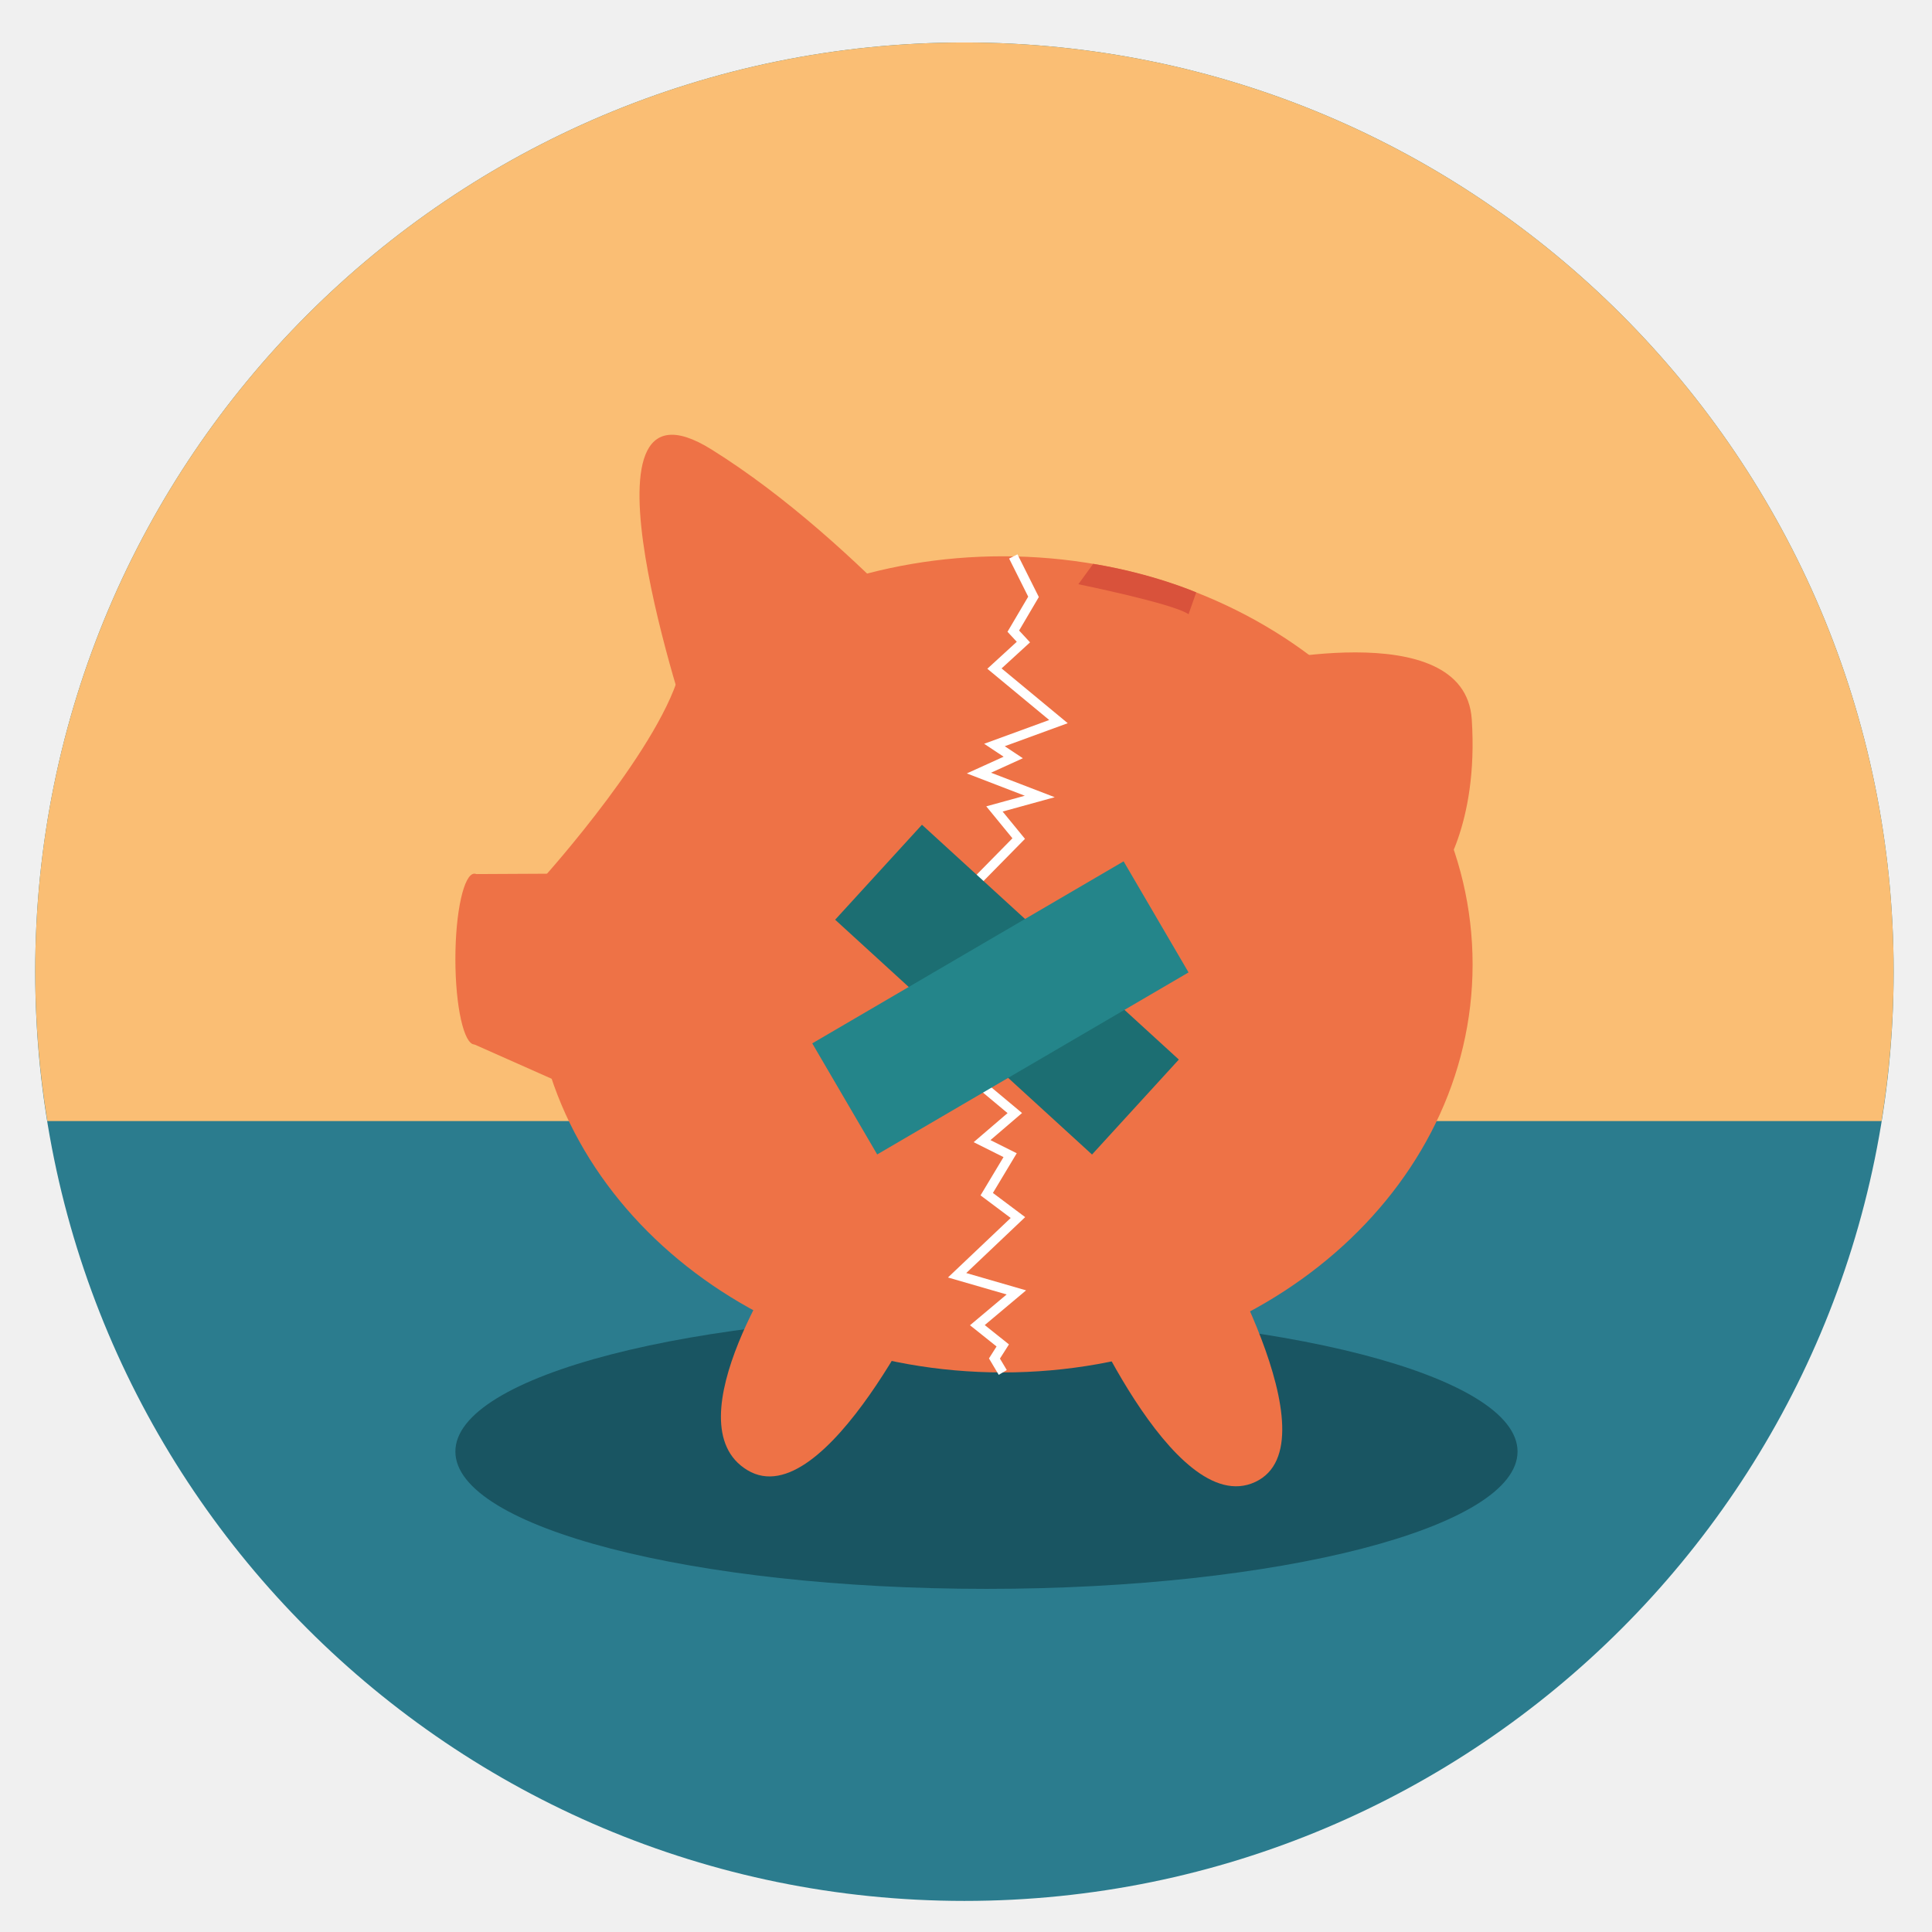
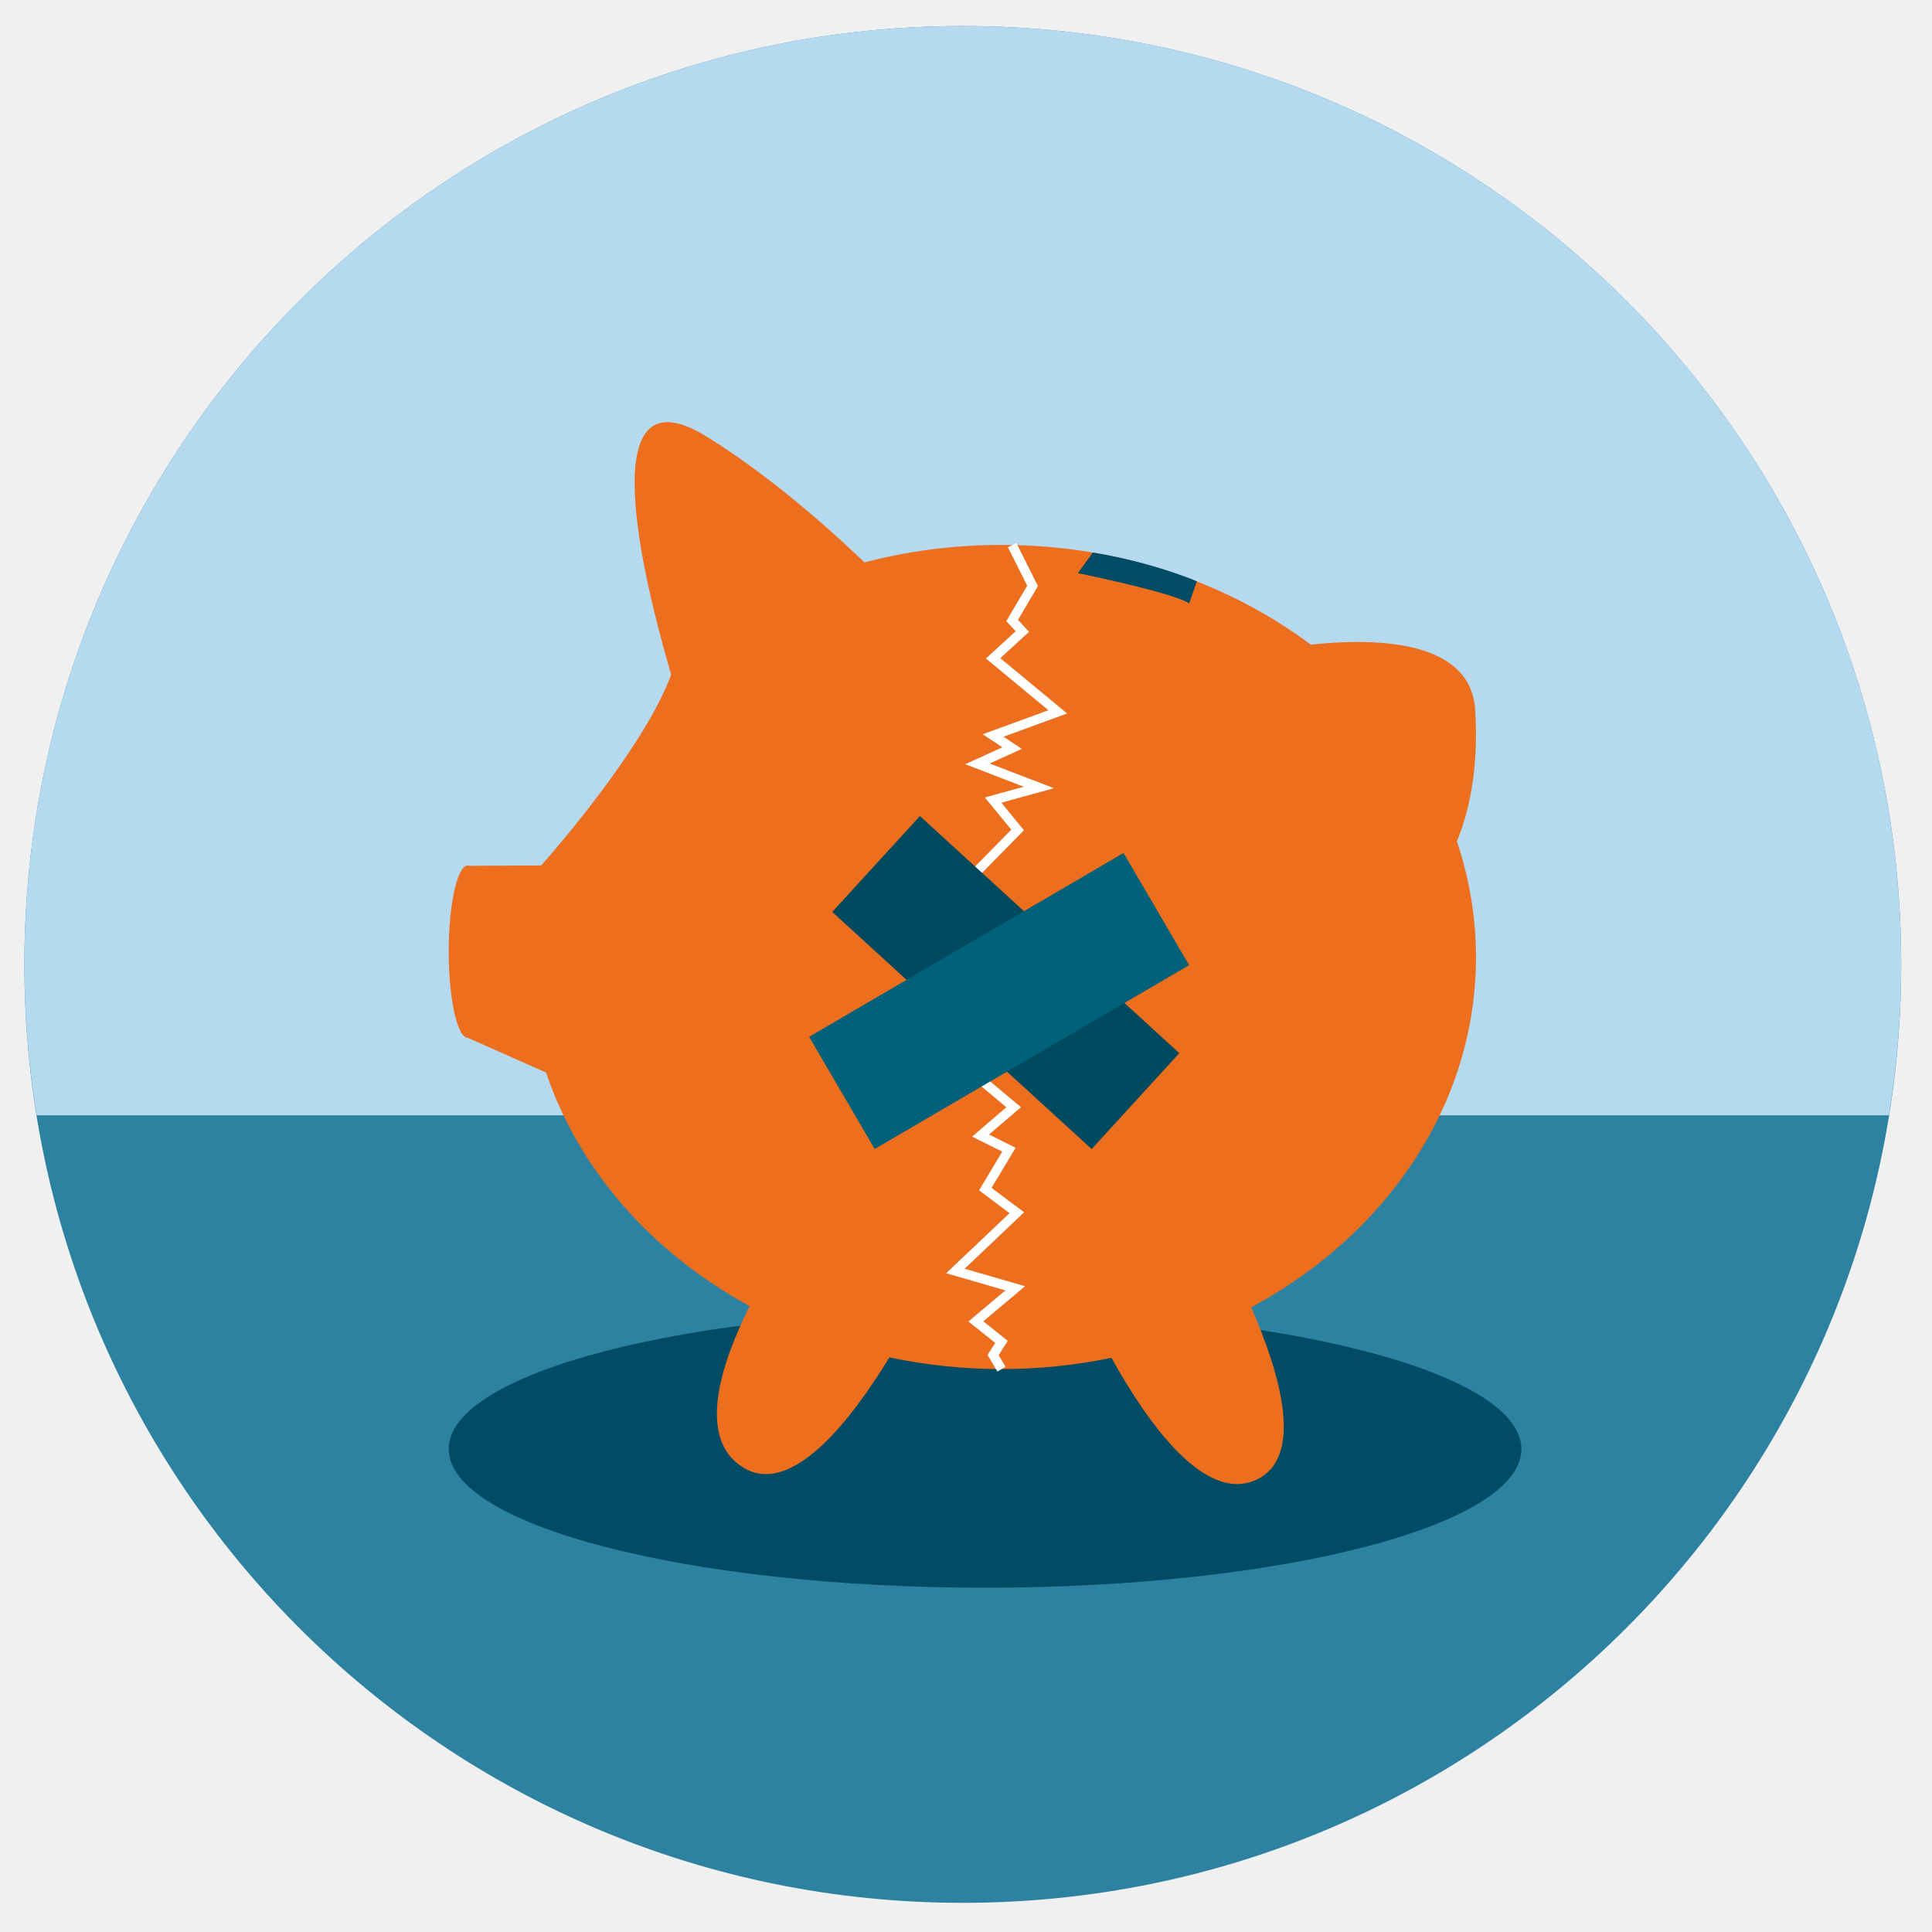
<svg xmlns="http://www.w3.org/2000/svg" width="150" height="150" id="svg2" version="1.1">
  <defs id="defs4" />
  <g id="layer1" transform="translate(0,-902.3622)">
-     <g transform="matrix(0.9619217,0,0,0.9619217,-222.0574,636.9455)" id="g3744">
-       <circle style="fill:#2b7c8e" d="m 383.69,354.352 c 0,41.421 -33.579,75 -75,75 -41.421,0 -75,-33.579 -75,-75 0,-41.421 33.579,-75 75,-75 41.421,0 75,33.579 75,75 z" id="circle31" r="75" cy="354.352" cx="308.69" />
-       <g id="g33">
-         <path style="fill:none" id="path35" d="m 234.668,366.41 c 5.769,35.687 36.707,62.943 74.022,62.943 37.315,0 68.253,-27.256 74.022,-62.943 H 234.668 z" />
-         <path style="fill:#fabe74" id="path37" d="m 383.69,354.352 c 0,-41.421 -33.579,-75 -75,-75 -41.421,0 -75,33.579 -75,75 0,4.106 0.343,8.131 0.978,12.057 h 148.045 c 0.635,-3.926 0.977,-7.951 0.977,-12.057 z" />
-       </g>
-       <ellipse style="fill:#195562" d="m 353.333,393.083 c 0,6.121 -19.191,11.083 -42.865,11.083 -23.674,0 -42.865,-4.962 -42.865,-11.083 0,-6.121 19.191,-11.083 42.865,-11.083 23.674,0 42.865,4.962 42.865,11.083 z" id="ellipse39" ry="11.083" rx="42.865" cy="393.083" cx="310.468" />
-       <path style="fill:#ee7246" id="path41" d="m 311.783,320.823 c -10.052,0 -19.183,3.403 -25.969,8.947 -1.366,6.136 -10.85,16.715 -11.081,16.973 -0.565,2.262 -0.871,4.608 -0.871,7.017 0,18.191 16.978,32.937 37.922,32.937 20.944,0 37.922,-14.746 37.922,-32.937 -0.001,-18.19 -16.979,-32.937 -37.923,-32.937 z" />
-       <path style="fill:#ee7246" id="path183" d="m 286.613,335.143 c 0,0 -10.363,-30.439 1.665,-22.941 12.027,7.497 22.835,21.109 22.835,21.109 l -24.5,1.832 z" />
-       <path style="fill:#ee7246" id="path185" d="m 331.323,329.644 c 0,0 17.749,-4.283 18.315,4.338 0.566,8.621 -2.643,12.775 -2.643,12.775 l -15.672,-17.113 z" />
-       <polygon style="fill:#ffffff" id="polygon187" points="312.564,343.584 310.453,341.006 313.563,340.15 308.884,338.349 311.854,337 310.282,335.956 315.533,334.037 310.538,329.901 312.915,327.724 312.166,326.916 313.837,324.082 312.297,321.004 312.972,320.666 314.695,324.111 313.103,326.816 313.986,327.769 311.688,329.873 317.028,334.295 311.944,336.153 313.406,337.124 310.837,338.292 315.977,340.268 311.773,341.426 313.577,343.63 309.802,347.468 315.105,351.478 307.772,355.147 314.148,358.724 311.581,359.363 312.243,361.722 309.608,362.641 313.34,365.759 310.79,367.945 312.912,369.006 310.989,372.21 313.592,374.162 308.836,378.674 313.666,380.072 310.33,382.874 312.284,384.435 311.556,385.579 312.108,386.504 311.459,386.891 310.67,385.566 311.283,384.601 309.139,382.889 312.097,380.404 307.361,379.033 312.424,374.23 309.99,372.406 311.844,369.317 309.434,368.112 312.171,365.766 308.1,362.367 311.324,361.243 310.645,358.818 312.118,358.451 306.159,355.108 313.679,351.347 308.661,347.552 " />
-       <rect style="fill:#1c6e72" id="rect195" height="10.385" width="28.09" transform="matrix(0.7381,0.6747,-0.6747,0.7381,321.7885,-117.4175)" y="350.605" x="298.099" />
-       <rect style="fill:#24858a" id="rect197" height="10.385" width="29.11" transform="matrix(-0.8633,0.5047,-0.5047,-0.8633,760.9097,508.4485)" y="352.084" x="297.039" />
-       <path style="fill:#ee7246" id="path199" d="m 294.453,376.84 c 0,0 -9.567,13.973 -3.273,17.749 6.294,3.776 14.98,-14.98 14.98,-14.98 l -11.707,-2.769 z" />
-       <path style="fill:#ee7246" id="path201" d="m 317.684,379.933 c 0,0 7.815,18.701 14.471,15.608 6.656,-3.093 -4.001,-20.803 -4.001,-20.803 l -10.47,5.195 z" />
-       <polyline style="fill:#ee7246" id="polyline203" points="276.059,363.298 269.137,360.224 269.137,346.473 275.779,346.439 " />
-       <ellipse style="fill:#ee7246" d="m 270.671,353.332 c 0,3.806 -0.687,6.892 -1.534,6.892 -0.847,0 -1.534,-3.086 -1.534,-6.892 0,-3.806 0.687,-6.892 1.534,-6.892 0.847,0 1.534,3.086 1.534,6.892 z" id="ellipse205" ry="6.892" rx="1.534" cy="353.332" cx="269.137" />
-       <path style="fill:#d9523b" id="path207" d="m 319.084,321.433 -1.198,1.645 c 0,0 7.674,1.562 8.893,2.422 l 0.62,-1.763 c 0,0 -3.415,-1.503 -8.315,-2.304 z" />
-     </g>
+     <circle d="m 383.69,354.352 c 0,41.421 -33.579,75 -75,75 -41.421,0 -75,-33.579 -75,-75 0,-41.421 33.579,-75 75,-75 41.421,0 75,33.579 75,75 z" style="fill:#2d82a1" cx="308.69" cy="354.352" r="75" id="circle70354" transform="matrix(0.9714286,0,0,0.9714286,-225.119,633.0127)" />
+     <path style="fill:#b5daef" d="m 147.608,977.24 c 0,-40.238 -32.62,-72.857 -72.857,-72.857 -40.238,0 -72.857,32.62 -72.857,72.857 0,3.989 0.333,7.899 0.95,11.713 H 146.659 c 0.617,-3.814 0.949,-7.724 0.949,-11.713 z" id="path70356" />
+     <ellipse d="m 353.333,393.083 c 0,6.121 -19.191,11.083 -42.865,11.083 -23.674,0 -42.865,-4.962 -42.865,-11.083 0,-6.121 19.191,-11.083 42.865,-11.083 23.674,0 42.865,4.962 42.865,11.083 z" style="fill:#004b65" cx="310.468" cy="393.083" rx="42.865" ry="11.083" id="ellipse70358" transform="matrix(0.9714286,0,0,0.9714286,-225.119,633.0127)" />
+     <path style="fill:#ed6e1c" d="m 114.594,976.666 c 0,-3.119 -0.524,-6.13 -1.481,-8.98 0.824,-1.998 1.735,-5.384 1.416,-10.234 -0.355,-5.393 -7.627,-5.587 -12.763,-5.042 -6.449,-4.82 -14.835,-7.741 -24.01,-7.741 -3.698,0 -7.268,0.476 -10.635,1.358 -3.567,-3.405 -7.799,-6.99 -12.199,-9.734 -9.019,-5.622 -5.08,10.706 -2.812,18.45 -2.01,5.467 -8.685,13.22 -10.086,14.812 l -5.552,0.028 c -0.047,-0.02 -0.094,-0.032 -0.143,-0.032 -0.823,0 -1.49,2.998 -1.49,6.695 0,3.697 0.667,6.695 1.49,6.695 l 6.069,2.695 c 2.552,7.597 8.255,14.022 15.804,18.137 -2.151,4.288 -4.222,10.292 -0.459,12.55 3.719,2.231 8.294,-3.633 11.31,-8.572 2.792,0.588 5.704,0.906 8.704,0.906 2.94,0 5.796,-0.308 8.536,-0.873 2.796,5.041 7.241,11.329 11.254,9.464 3.739,-1.738 1.853,-8.221 -0.402,-13.382 10.472,-5.639 17.45,-15.711 17.45,-27.201 z" id="path70360" />
+     <polygon style="fill:#ffffff" points="310.453,341.006 313.563,340.15 308.884,338.349 311.854,337 310.282,335.956 315.533,334.037 310.538,329.901 312.915,327.724 312.166,326.916 313.837,324.082 312.297,321.004 312.972,320.666 314.695,324.111 313.103,326.816 313.986,327.769 311.688,329.873 317.028,334.295 311.944,336.153 313.406,337.124 310.837,338.292 315.977,340.268 311.773,341.426 313.577,343.63 309.802,347.468 315.105,351.478 307.772,355.147 314.148,358.724 311.581,359.363 312.243,361.722 309.608,362.641 313.34,365.759 310.79,367.945 312.912,369.006 310.989,372.21 313.592,374.162 308.836,378.674 313.666,380.072 310.33,382.874 312.284,384.435 311.556,385.579 312.108,386.504 311.459,386.891 310.67,385.566 311.283,384.601 309.139,382.889 312.097,380.404 307.361,379.033 312.424,374.23 309.99,372.406 311.844,369.317 309.434,368.112 312.171,365.766 308.1,362.367 311.324,361.243 310.645,358.818 312.118,358.451 306.159,355.108 313.679,351.347 308.661,347.552 312.564,343.584 " id="polygon70526" transform="matrix(0.9714286,0,0,0.9714286,-225.119,633.0127)" />
+     <rect style="fill:#004a5f" x="704.282" y="664.605" transform="matrix(0.7380957,0.674696,-0.674696,0.7380957,0,0)" width="27.288" height="10.088" id="rect70534" />
+     <rect style="fill:#00617b" x="413.537" y="-890.292" transform="matrix(-0.8632961,0.5046977,-0.5046977,-0.8632961,0,0)" width="28.278" height="10.088" id="rect70536" />
+     <path style="fill:#004b65" d="m 84.848,945.262 -1.164,1.598 c 0,0 7.455,1.517 8.639,2.353 L 92.926,947.5 c 0,0 -3.317,-1.46 -8.077,-2.238 z" id="path70538" />
  </g>
</svg>
